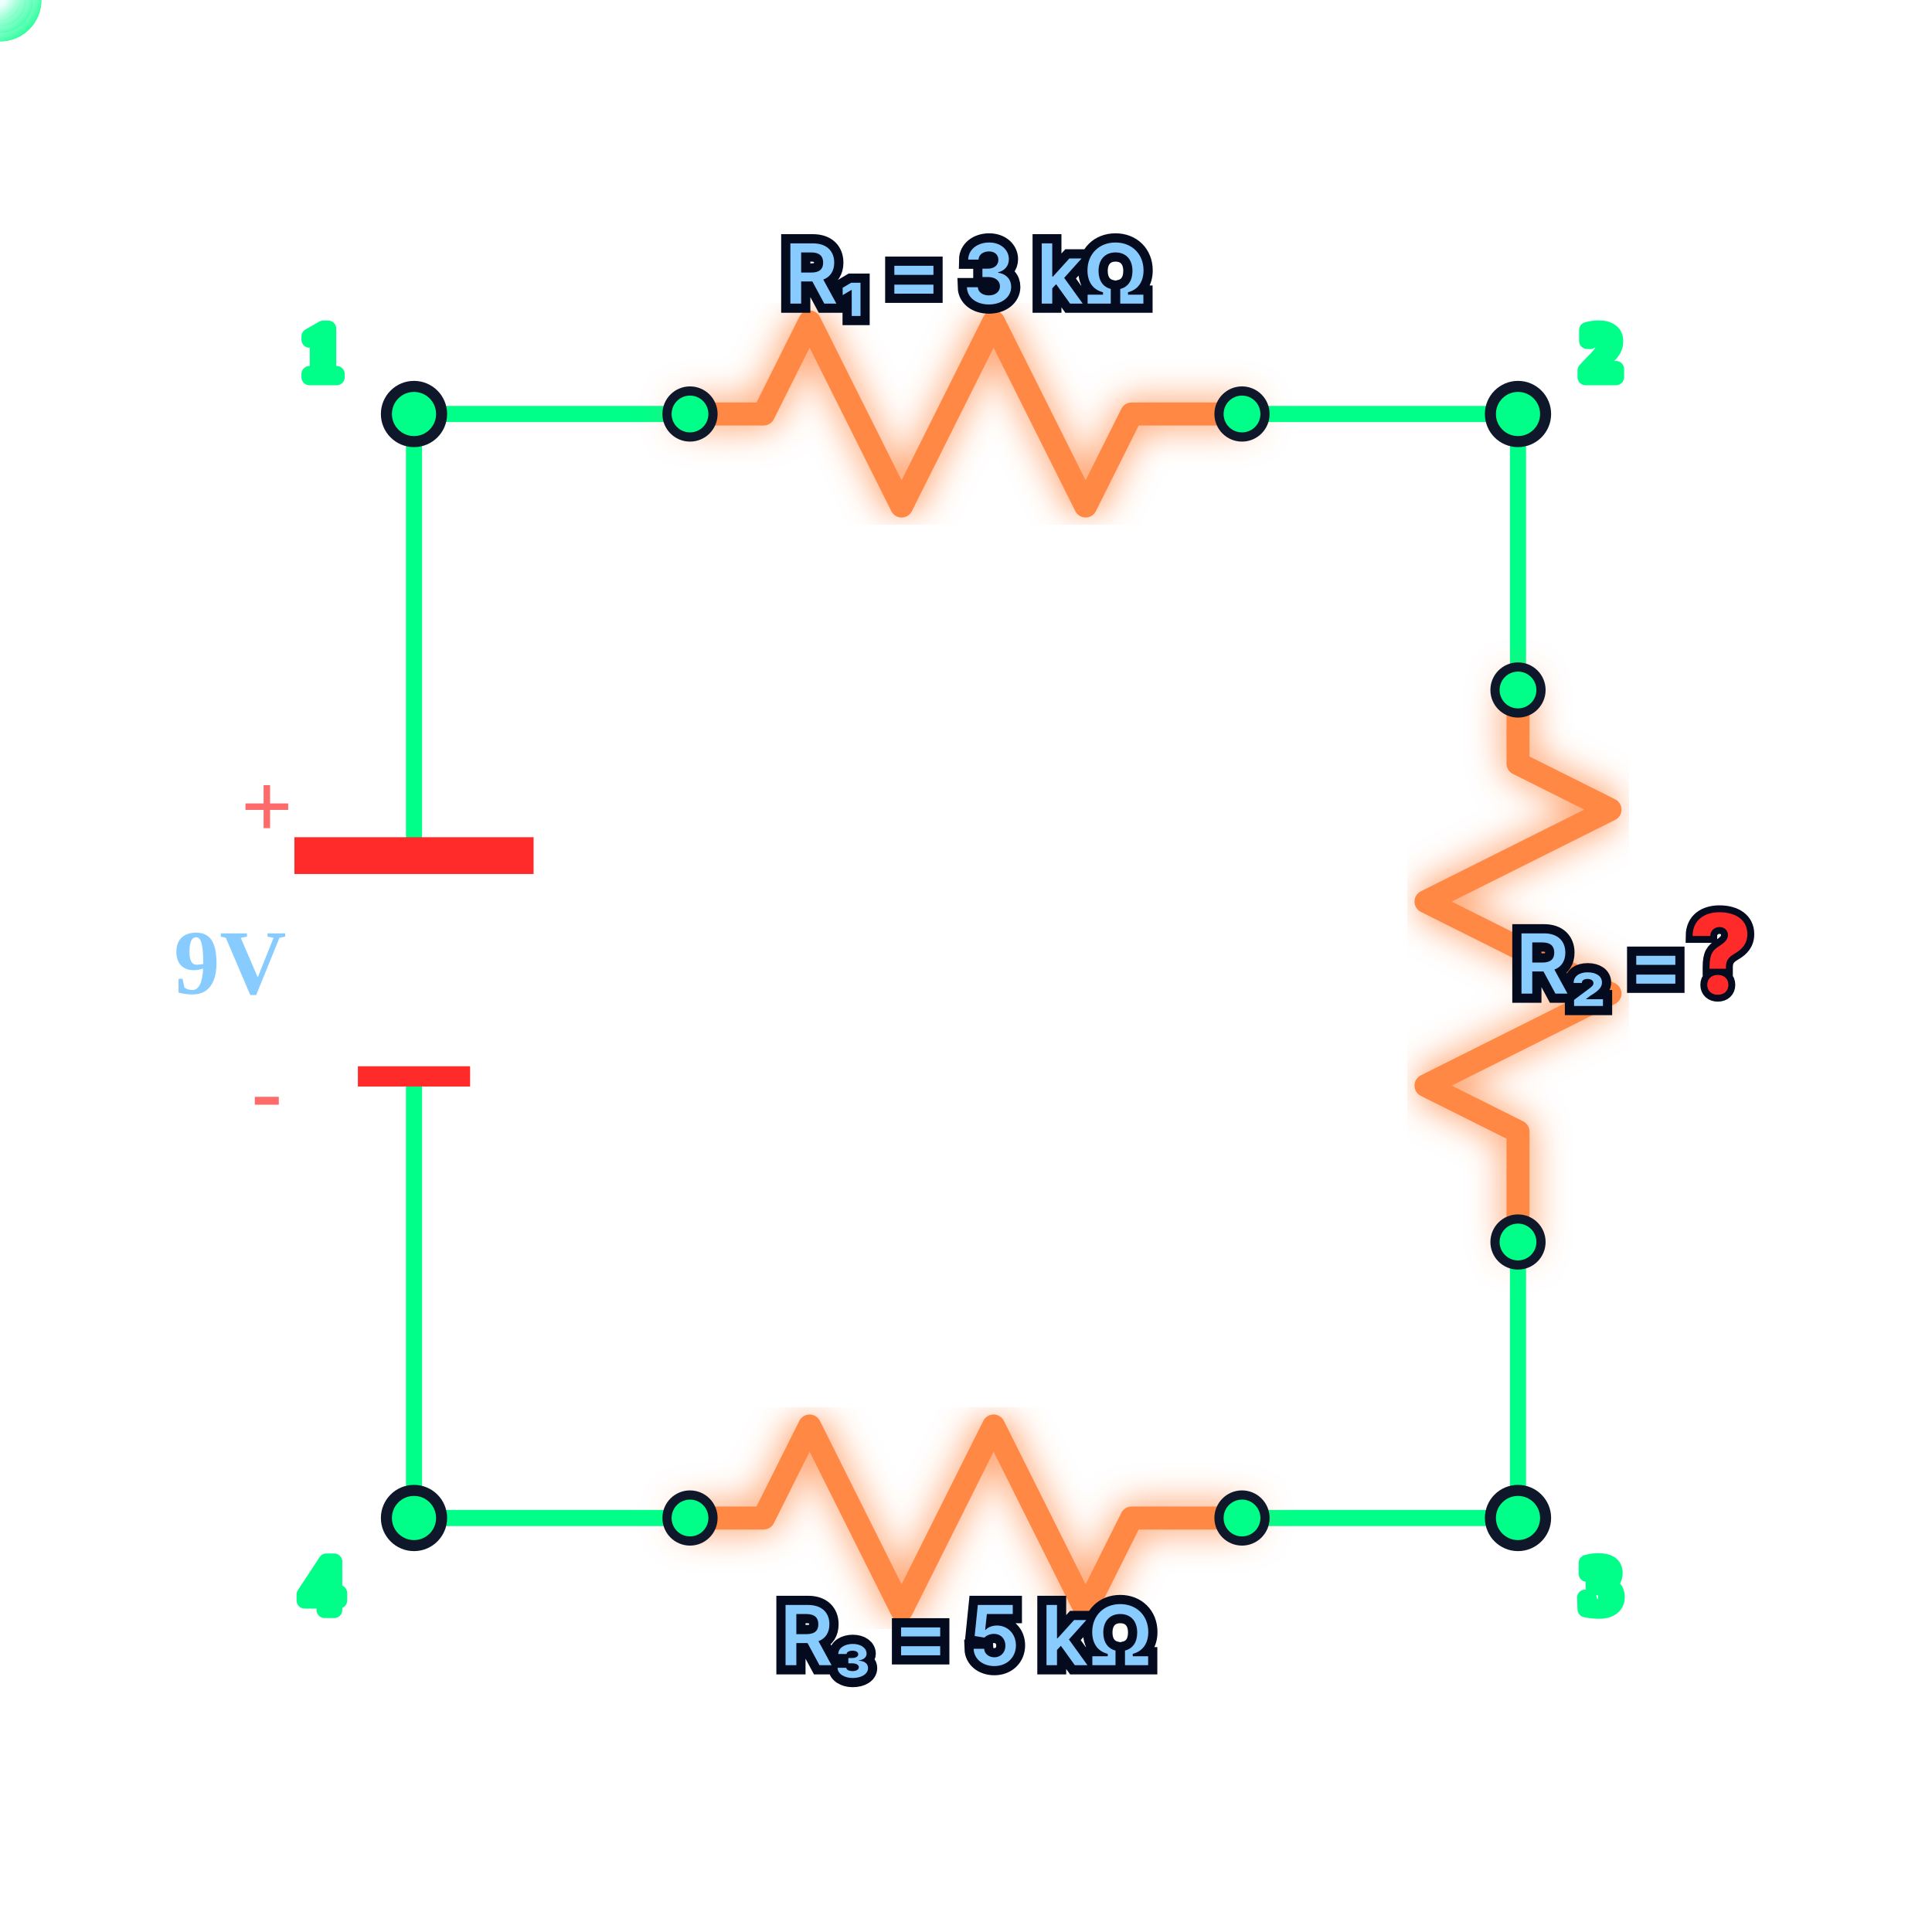
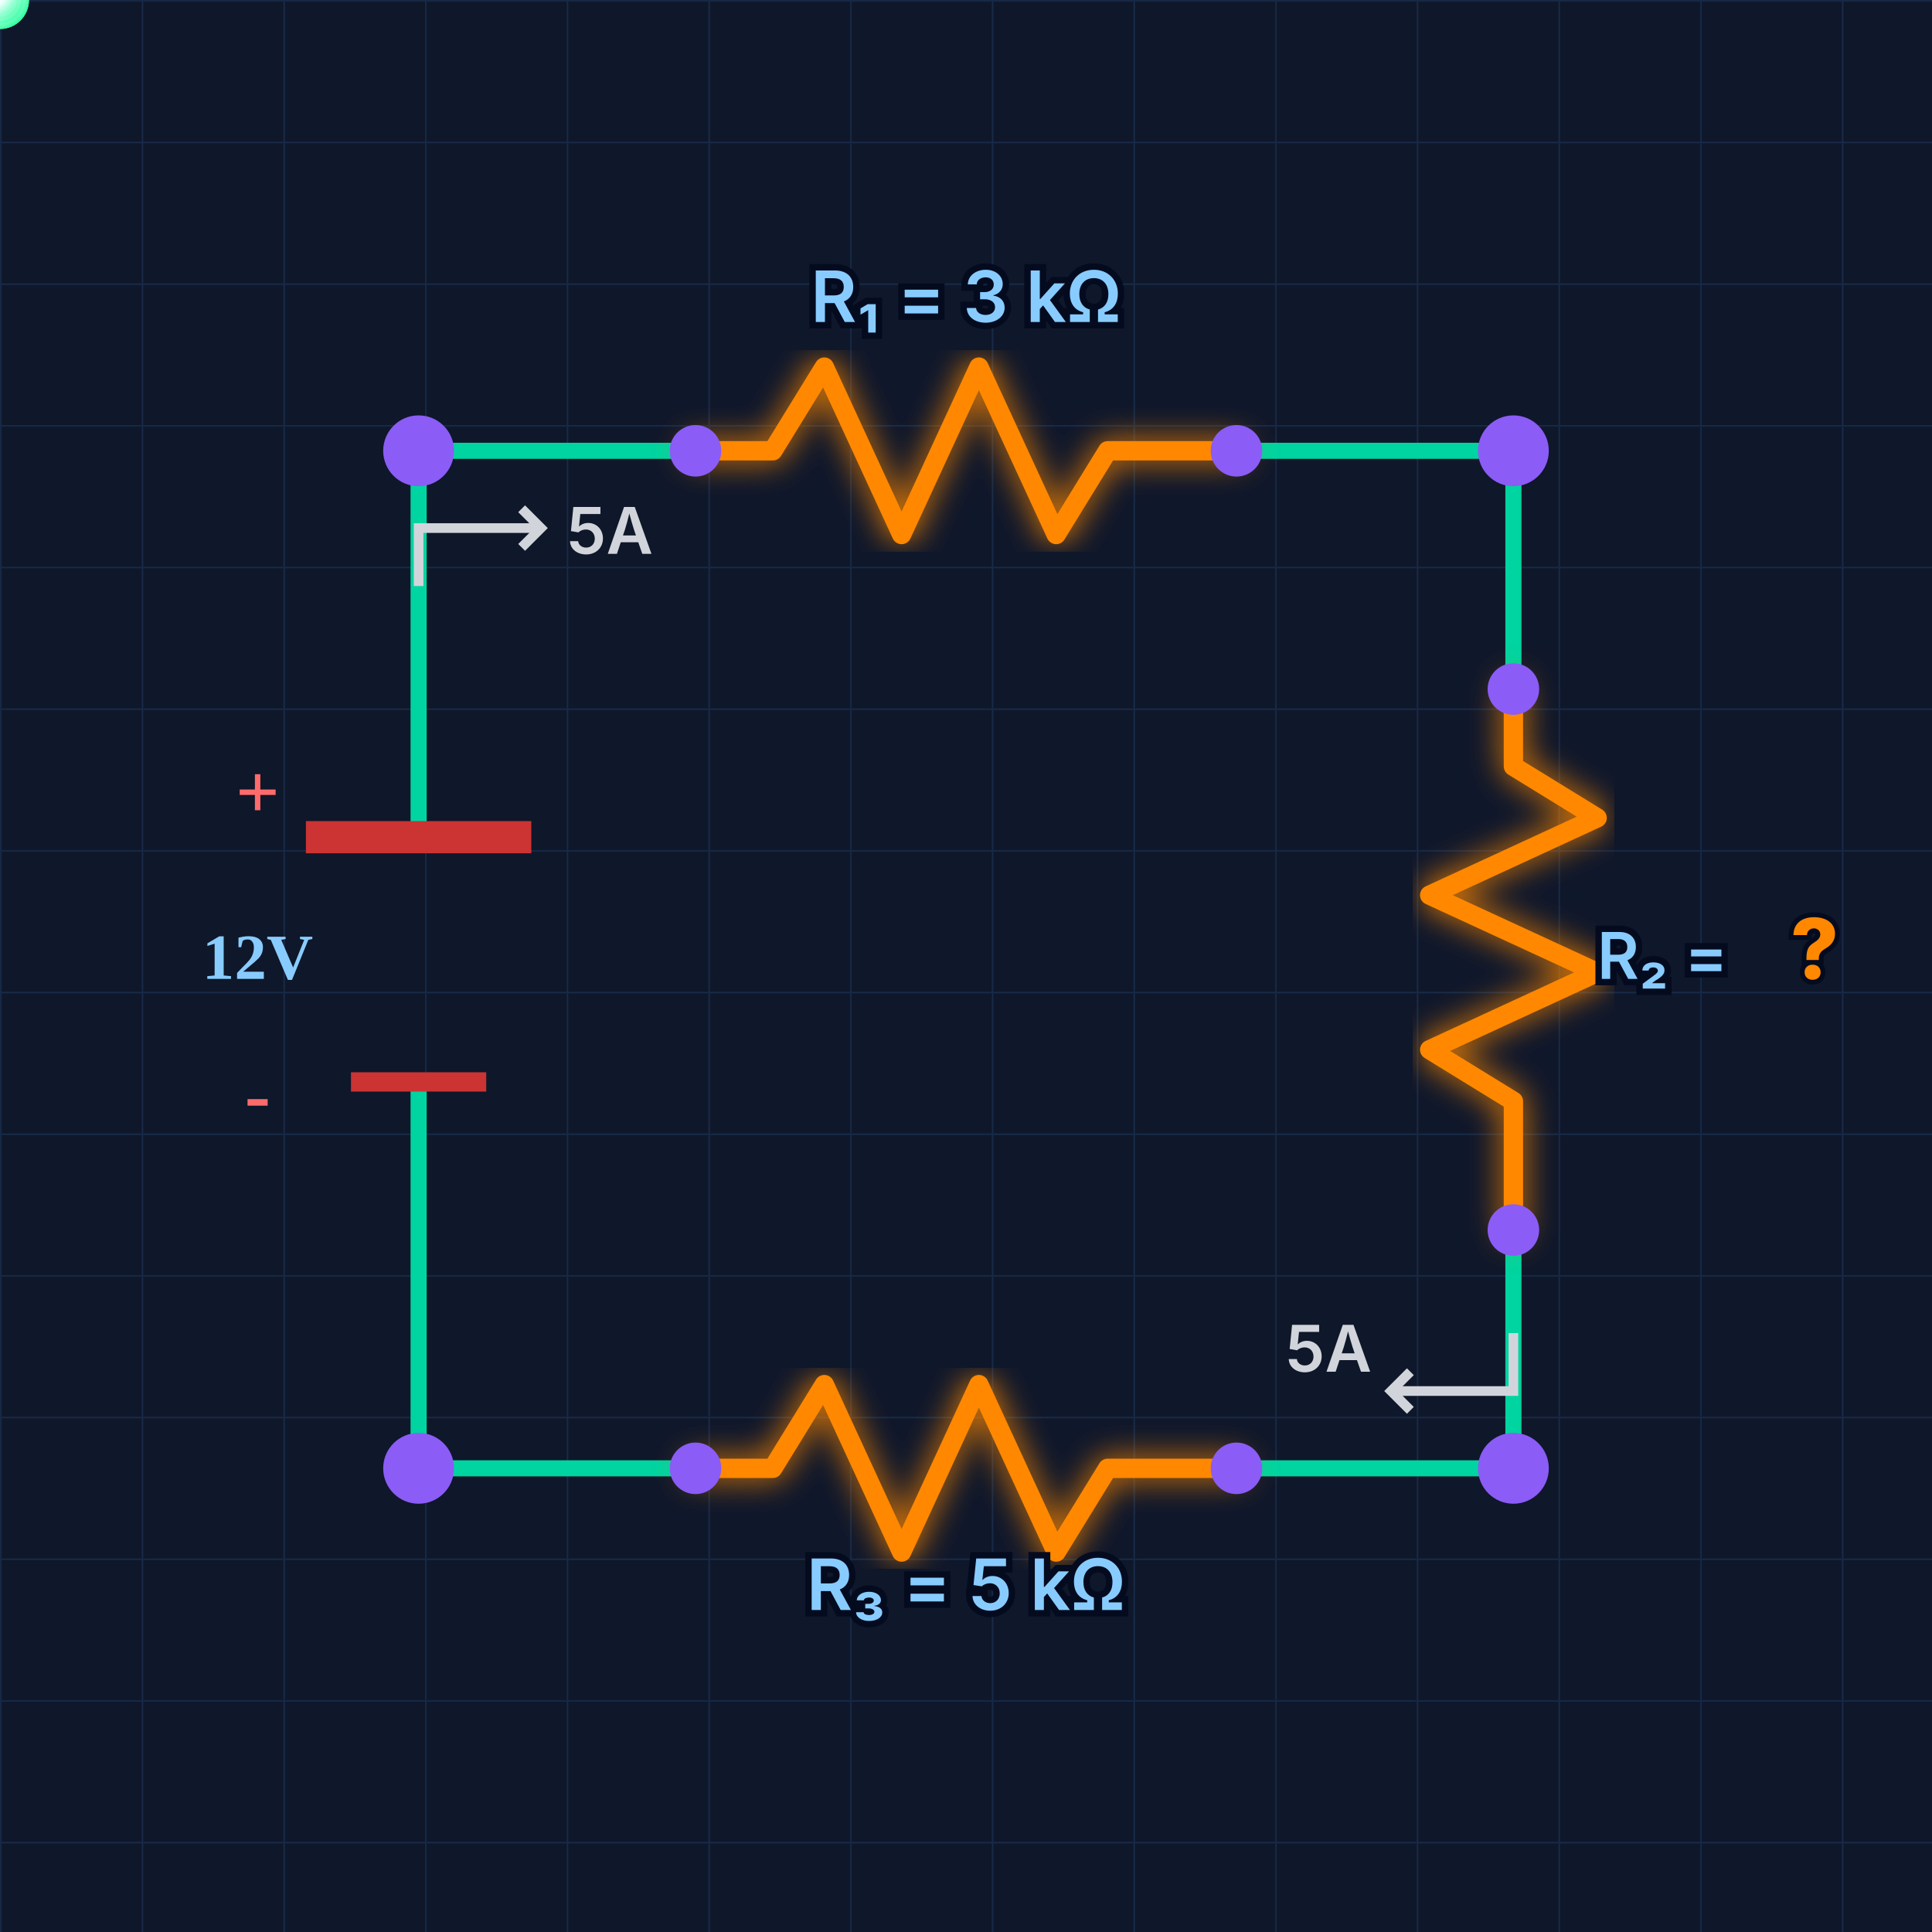
- <svg xmlns="http://www.w3.org/2000/svg" xmlns:xlink="http://www.w3.org/1999/xlink" viewBox="0 0 210 210" role="img" aria-label="CircuiTry3D Logo - Series Circuit">
+ <svg xmlns="http://www.w3.org/2000/svg" xmlns:xlink="http://www.w3.org/1999/xlink" viewBox="0 0 300 300" role="img" aria-label="CircuiTry3D Logo - Series Circuit">
  <defs>
-     <linearGradient id="wireGradient" x1="0%" y1="0%" x2="100%" y2="100%">
-       <stop offset="0%" style="stop-color:#88ccff;stop-opacity:1" />
-       <stop offset="100%" style="stop-color:#00ff88;stop-opacity:1" />
-     </linearGradient>
-     <linearGradient id="componentGradient" x1="0%" y1="0%" x2="100%" y2="0%">
-       <stop offset="0%" style="stop-color:#ff8844;stop-opacity:1" />
-       <stop offset="100%" style="stop-color:#ff8844;stop-opacity:1" />
-     </linearGradient>
+     <pattern id="bgGrid" width="22" height="22" patternUnits="userSpaceOnUse">
+       <path d="M 22 0 L 0 0 0 22" fill="none" stroke="#1e3a5f" stroke-width="0.5" opacity="0.5" />
+     </pattern>
    <filter id="glow">
-       <feGaussianBlur stdDeviation="2" result="coloredBlur" />
+       <feGaussianBlur stdDeviation="2.5" result="coloredBlur" />
      <feMerge>
        <feMergeNode in="coloredBlur" />
        <feMergeNode in="SourceGraphic" />
      </feMerge>
    </filter>
    <filter id="photonGlow" x="-80%" y="-80%" width="260%" height="260%">
      <feGaussianBlur stdDeviation="3.0" result="blur" />
-       <feColorMatrix in="blur" type="matrix" values="           1 0 0 0 0           0 1 0 0 0           0 0 1 0 0           0 0 0 16 -3.5" result="glow" />
+       <feColorMatrix in="blur" type="matrix" values="1 0 0 0 0  0 1 0 0 0  0 0 1 0 0  0 0 0 16 -3.5" result="glow" />
      <feMerge>
        <feMergeNode in="glow" />
        <feMergeNode in="SourceGraphic" />
      </feMerge>
    </filter>
    <radialGradient id="photonFill" cx="35%" cy="35%" r="80%">
      <stop offset="0%" style="stop-color:#ffffff;stop-opacity:1" />
      <stop offset="46%" style="stop-color:#e8fffb;stop-opacity:1" />
      <stop offset="100%" style="stop-color:#00ff88;stop-opacity:1" />
    </radialGradient>
-     <path id="photonPath" d="M 45 165          L 45 45          L 75 45          L 83 45          L 88 35          L 98 55          L 108 35          L 118 55          L 123 45          L 135 45          L 165 45          L 165 75          L 165 87          L 175 92          L 155 102          L 175 112          L 155 122          L 165 127          L 165 135          L 165 165          L 135 165          L 123 165          L 118 175          L 108 155          L 98 175          L 88 155          L 83 165          L 75 165          L 45 165" />
+     <path id="photonPath" d="M 65 228          L 65 70          L 108 70 L 120 70 L 128 57 L 140 83 L 152 57 L 164 83 L 172 70          L 235 70          L 235 107 L 235 119 L 248 127 L 222 139 L 248 151 L 222 163 L 235 171          L 235 228          L 192 228 L 172 228 L 164 241 L 152 215 L 140 241 L 128 215 L 120 228          L 65 228" />
  </defs>
-   <g stroke="#00ff88" stroke-width="1.75" fill="none" stroke-linecap="round" stroke-linejoin="round">
-     <line x1="45" y1="45" x2="45" y2="93" stroke="#00ff88" stroke-width="1.75" />
-     <line x1="45" y1="117" x2="45" y2="165" stroke="#00ff88" stroke-width="1.75" />
-     <line x1="45" y1="45" x2="75" y2="45" stroke="#00ff88" stroke-width="1.75" />
-     <g transform="translate(105, 45)" stroke="url(#componentGradient)" stroke-width="2.5" filter="url(#glow)">
-       <polyline points="-30,0 -22,0 -17,-10 -7,10 3,-10 13,10 18,0 30,0" />
-     </g>
-     <line x1="135" y1="45" x2="165" y2="45" stroke="#00ff88" stroke-width="1.75" />
-     <line x1="165" y1="45" x2="165" y2="75" stroke="#00ff88" stroke-width="1.75" />
-     <g transform="translate(165, 105) rotate(90)" stroke="url(#componentGradient)" stroke-width="2.5" filter="url(#glow)">
-       <polyline points="-30,0 -22,0 -17,-10 -7,10 3,-10 13,10 18,0 30,0" />
-     </g>
-     <line x1="165" y1="135" x2="165" y2="165" stroke="#00ff88" stroke-width="1.75" />
-     <line x1="165" y1="165" x2="135" y2="165" stroke="#00ff88" stroke-width="1.75" />
-     <g transform="translate(105, 165)" stroke="url(#componentGradient)" stroke-width="2.5" filter="url(#glow)">
-       <polyline points="-30,0 -22,0 -17,-10 -7,10 3,-10 13,10 18,0 30,0" />
-     </g>
-     <line x1="75" y1="165" x2="45" y2="165" stroke="#00ff88" stroke-width="1.75" />
-     <circle cx="45" cy="45" r="3" fill="#00ff88" stroke="#0f172a" stroke-width="1.2" />
-     <circle cx="165" cy="45" r="3" fill="#00ff88" stroke="#0f172a" stroke-width="1.2" />
-     <circle cx="165" cy="165" r="3" fill="#00ff88" stroke="#0f172a" stroke-width="1.2" />
-     <circle cx="45" cy="165" r="3" fill="#00ff88" stroke="#0f172a" stroke-width="1.2" />
-     <circle cx="75" cy="45" r="2.5" fill="#00ff88" stroke="#0f172a" stroke-width="1" />
-     <circle cx="135" cy="45" r="2.5" fill="#00ff88" stroke="#0f172a" stroke-width="1" />
-     <circle cx="165" cy="75" r="2.5" fill="#00ff88" stroke="#0f172a" stroke-width="1" />
-     <circle cx="165" cy="135" r="2.5" fill="#00ff88" stroke="#0f172a" stroke-width="1" />
-     <circle cx="135" cy="165" r="2.5" fill="#00ff88" stroke="#0f172a" stroke-width="1" />
-     <circle cx="75" cy="165" r="2.5" fill="#00ff88" stroke="#0f172a" stroke-width="1" />
-     <text x="33" y="41" font-size="8" fill="#94a3b8" font-weight="bold">1</text>
-     <text x="172" y="41" font-size="8" fill="#94a3b8" font-weight="bold">2</text>
-     <text x="172" y="175" font-size="8" fill="#94a3b8" font-weight="bold">3</text>
-     <text x="33" y="175" font-size="8" fill="#94a3b8" font-weight="bold">4</text>
+   <rect width="300" height="300" fill="#0f172a" />
+   <rect width="300" height="300" fill="url(#bgGrid)" />
+   <g stroke="#00d4a0" stroke-width="2.5" fill="none" stroke-linecap="round" stroke-linejoin="round">
+     <line x1="65" y1="70" x2="65" y2="130" />
+     <line x1="65" y1="168" x2="65" y2="228" />
+     <line x1="65" y1="70" x2="108" y2="70" />
+     <line x1="192" y1="70" x2="235" y2="70" />
+     <line x1="235" y1="70" x2="235" y2="107" />
+     <line x1="235" y1="191" x2="235" y2="228" />
+     <line x1="65" y1="228" x2="108" y2="228" />
+     <line x1="192" y1="228" x2="235" y2="228" />
  </g>
-   <g>
-     <line x1="34" y1="93" x2="56" y2="93" stroke="#ff2b2b" stroke-width="4" stroke-linecap="square" />
-     <line x1="40" y1="117" x2="50" y2="117" stroke="#ff2b2b" stroke-width="2.2" stroke-linecap="square" />
+   <g transform="translate(150,70)" stroke="#ff8800" stroke-width="3" fill="none" stroke-linecap="round" stroke-linejoin="round" filter="url(#glow)">
+     <polyline points="-42,0 -30,0 -22,-13 -10,13 2,-13 14,13 22,0 42,0" />
  </g>
-   <text x="29" y="91" font-size="10" fill="#ff6b6b" font-weight="bold" text-anchor="middle">+</text>
-   <text x="25" y="108" font-size="10" fill="#88ccff" font-weight="bold" text-anchor="middle">9V</text>
-   <text x="29" y="122" font-size="10" fill="#ff6b6b" font-weight="bold" text-anchor="middle">-</text>
-   <g font-family="system-ui, -apple-system, sans-serif" font-size="9" fill="#88ccff" text-anchor="middle" font-weight="600" stroke="#050b1f" stroke-width="2" paint-order="stroke fill">
-     <text x="105" y="33">R₁ = 3 kΩ</text>
-     <text x="183" y="108" text-anchor="end">R₂ =</text>
-     <text x="105" y="181">R₃ = 5 kΩ</text>
+   <g transform="translate(235,149) rotate(90)" stroke="#ff8800" stroke-width="3" fill="none" stroke-linecap="round" stroke-linejoin="round" filter="url(#glow)">
+     <polyline points="-42,0 -30,0 -22,-13 -10,13 2,-13 14,13 22,0 42,0" />
  </g>
-   <text x="187" y="108" font-family="system-ui, -apple-system, sans-serif" font-size="12" fill="#ff2b2b" font-weight="800" text-anchor="middle" stroke="#050b1f" stroke-width="1.5" paint-order="stroke fill">?</text>
+   <g transform="translate(150,228)" stroke="#ff8800" stroke-width="3" fill="none" stroke-linecap="round" stroke-linejoin="round" filter="url(#glow)">
+     <polyline points="-42,0 -30,0 -22,-13 -10,13 2,-13 14,13 22,0 42,0" />
+   </g>
+   <line x1="50" y1="130" x2="80" y2="130" stroke="#cc3333" stroke-width="5" stroke-linecap="square" />
+   <line x1="56" y1="168" x2="74" y2="168" stroke="#cc3333" stroke-width="3" stroke-linecap="square" />
+   <text x="40" y="127" font-size="12" fill="#ff6b6b" font-weight="bold" text-anchor="middle">+</text>
+   <text x="40" y="152" font-size="10" fill="#88ccff" font-weight="bold" text-anchor="middle">12V</text>
+   <text x="40" y="174" font-size="12" fill="#ff6b6b" font-weight="bold" text-anchor="middle">-</text>
+   <circle cx="65" cy="70" r="5.5" fill="#8b5cf6" />
+   <circle cx="235" cy="70" r="5.5" fill="#8b5cf6" />
+   <circle cx="235" cy="228" r="5.5" fill="#8b5cf6" />
+   <circle cx="65" cy="228" r="5.5" fill="#8b5cf6" />
+   <circle cx="108" cy="70" r="4" fill="#8b5cf6" />
+   <circle cx="192" cy="70" r="4" fill="#8b5cf6" />
+   <circle cx="235" cy="107" r="4" fill="#8b5cf6" />
+   <circle cx="235" cy="191" r="4" fill="#8b5cf6" />
+   <circle cx="192" cy="228" r="4" fill="#8b5cf6" />
+   <circle cx="108" cy="228" r="4" fill="#8b5cf6" />
+   <g font-family="system-ui,-apple-system,sans-serif" font-weight="600" stroke="#050b1f" stroke-width="2" paint-order="stroke fill">
+     <text x="150" y="50" font-size="11" fill="#88ccff" text-anchor="middle">R₁ = 3 kΩ</text>
+     <text x="248" y="152" font-size="10" fill="#88ccff" text-anchor="start">R₂ =</text>
+     <text x="150" y="250" font-size="11" fill="#88ccff" text-anchor="middle">R₃ = 5 kΩ</text>
+   </g>
+   <text x="278" y="152" font-family="system-ui,-apple-system,sans-serif" font-size="13" fill="#ff8800" font-weight="800" text-anchor="start" stroke="#050b1f" stroke-width="1.5" paint-order="stroke fill">?</text>
+   <g stroke="#d1d5db" stroke-width="1.5" fill="none">
+     <polyline points="65,91 65,82 84,82" />
+     <polyline points="81,79 84,82 81,85" />
+   </g>
+   <text x="88" y="86" font-family="system-ui,-apple-system,sans-serif" font-size="10" fill="#d1d5db" font-weight="600">5A</text>
+   <g stroke="#d1d5db" stroke-width="1.5" fill="none">
+     <polyline points="235,207 235,216 216,216" />
+     <polyline points="219,213 216,216 219,219" />
+   </g>
+   <text x="213" y="213" font-family="system-ui,-apple-system,sans-serif" font-size="10" fill="#d1d5db" font-weight="600" text-anchor="end">5A</text>
  <g aria-hidden="true" filter="url(#photonGlow)">
    <g>
      <circle r="4.5" fill="url(#photonFill)" opacity="1">
        <animateMotion dur="3.4s" repeatCount="indefinite" rotate="auto">
          <mpath href="#photonPath" xlink:href="#photonPath" />
        </animateMotion>
      </circle>
      <circle r="3.6" fill="url(#photonFill)" opacity="0.55">
        <animateMotion dur="3.4s" repeatCount="indefinite" rotate="auto" begin="-0.14s">
          <mpath href="#photonPath" xlink:href="#photonPath" />
        </animateMotion>
      </circle>
      <circle r="2.9" fill="url(#photonFill)" opacity="0.32">
        <animateMotion dur="3.4s" repeatCount="indefinite" rotate="auto" begin="-0.28s">
          <mpath href="#photonPath" xlink:href="#photonPath" />
        </animateMotion>
      </circle>
      <circle r="2.3" fill="url(#photonFill)" opacity="0.2">
        <animateMotion dur="3.4s" repeatCount="indefinite" rotate="auto" begin="-0.42s">
          <mpath href="#photonPath" xlink:href="#photonPath" />
        </animateMotion>
      </circle>
      <circle r="1.9" fill="url(#photonFill)" opacity="0.12">
        <animateMotion dur="3.4s" repeatCount="indefinite" rotate="auto" begin="-0.56s">
          <mpath href="#photonPath" xlink:href="#photonPath" />
        </animateMotion>
      </circle>
      <circle r="1.5" fill="url(#photonFill)" opacity="0.08">
        <animateMotion dur="3.4s" repeatCount="indefinite" rotate="auto" begin="-0.70s">
          <mpath href="#photonPath" xlink:href="#photonPath" />
        </animateMotion>
      </circle>
      <circle r="1.2" fill="url(#photonFill)" opacity="0.06">
        <animateMotion dur="3.4s" repeatCount="indefinite" rotate="auto" begin="-0.84s">
          <mpath href="#photonPath" xlink:href="#photonPath" />
        </animateMotion>
      </circle>
    </g>
    <g>
      <circle r="4.5" fill="url(#photonFill)" opacity="1">
        <animateMotion dur="3.4s" repeatCount="indefinite" rotate="auto" begin="-1.7s">
          <mpath href="#photonPath" xlink:href="#photonPath" />
        </animateMotion>
      </circle>
      <circle r="3.6" fill="url(#photonFill)" opacity="0.55">
        <animateMotion dur="3.4s" repeatCount="indefinite" rotate="auto" begin="-1.84s">
          <mpath href="#photonPath" xlink:href="#photonPath" />
        </animateMotion>
      </circle>
      <circle r="2.9" fill="url(#photonFill)" opacity="0.32">
        <animateMotion dur="3.4s" repeatCount="indefinite" rotate="auto" begin="-1.98s">
          <mpath href="#photonPath" xlink:href="#photonPath" />
        </animateMotion>
      </circle>
      <circle r="2.3" fill="url(#photonFill)" opacity="0.2">
        <animateMotion dur="3.4s" repeatCount="indefinite" rotate="auto" begin="-2.12s">
          <mpath href="#photonPath" xlink:href="#photonPath" />
        </animateMotion>
      </circle>
      <circle r="1.9" fill="url(#photonFill)" opacity="0.12">
        <animateMotion dur="3.4s" repeatCount="indefinite" rotate="auto" begin="-2.26s">
          <mpath href="#photonPath" xlink:href="#photonPath" />
        </animateMotion>
      </circle>
      <circle r="1.5" fill="url(#photonFill)" opacity="0.08">
        <animateMotion dur="3.4s" repeatCount="indefinite" rotate="auto" begin="-2.40s">
          <mpath href="#photonPath" xlink:href="#photonPath" />
        </animateMotion>
      </circle>
      <circle r="1.2" fill="url(#photonFill)" opacity="0.06">
        <animateMotion dur="3.4s" repeatCount="indefinite" rotate="auto" begin="-2.54s">
          <mpath href="#photonPath" xlink:href="#photonPath" />
        </animateMotion>
      </circle>
    </g>
  </g>
</svg>
